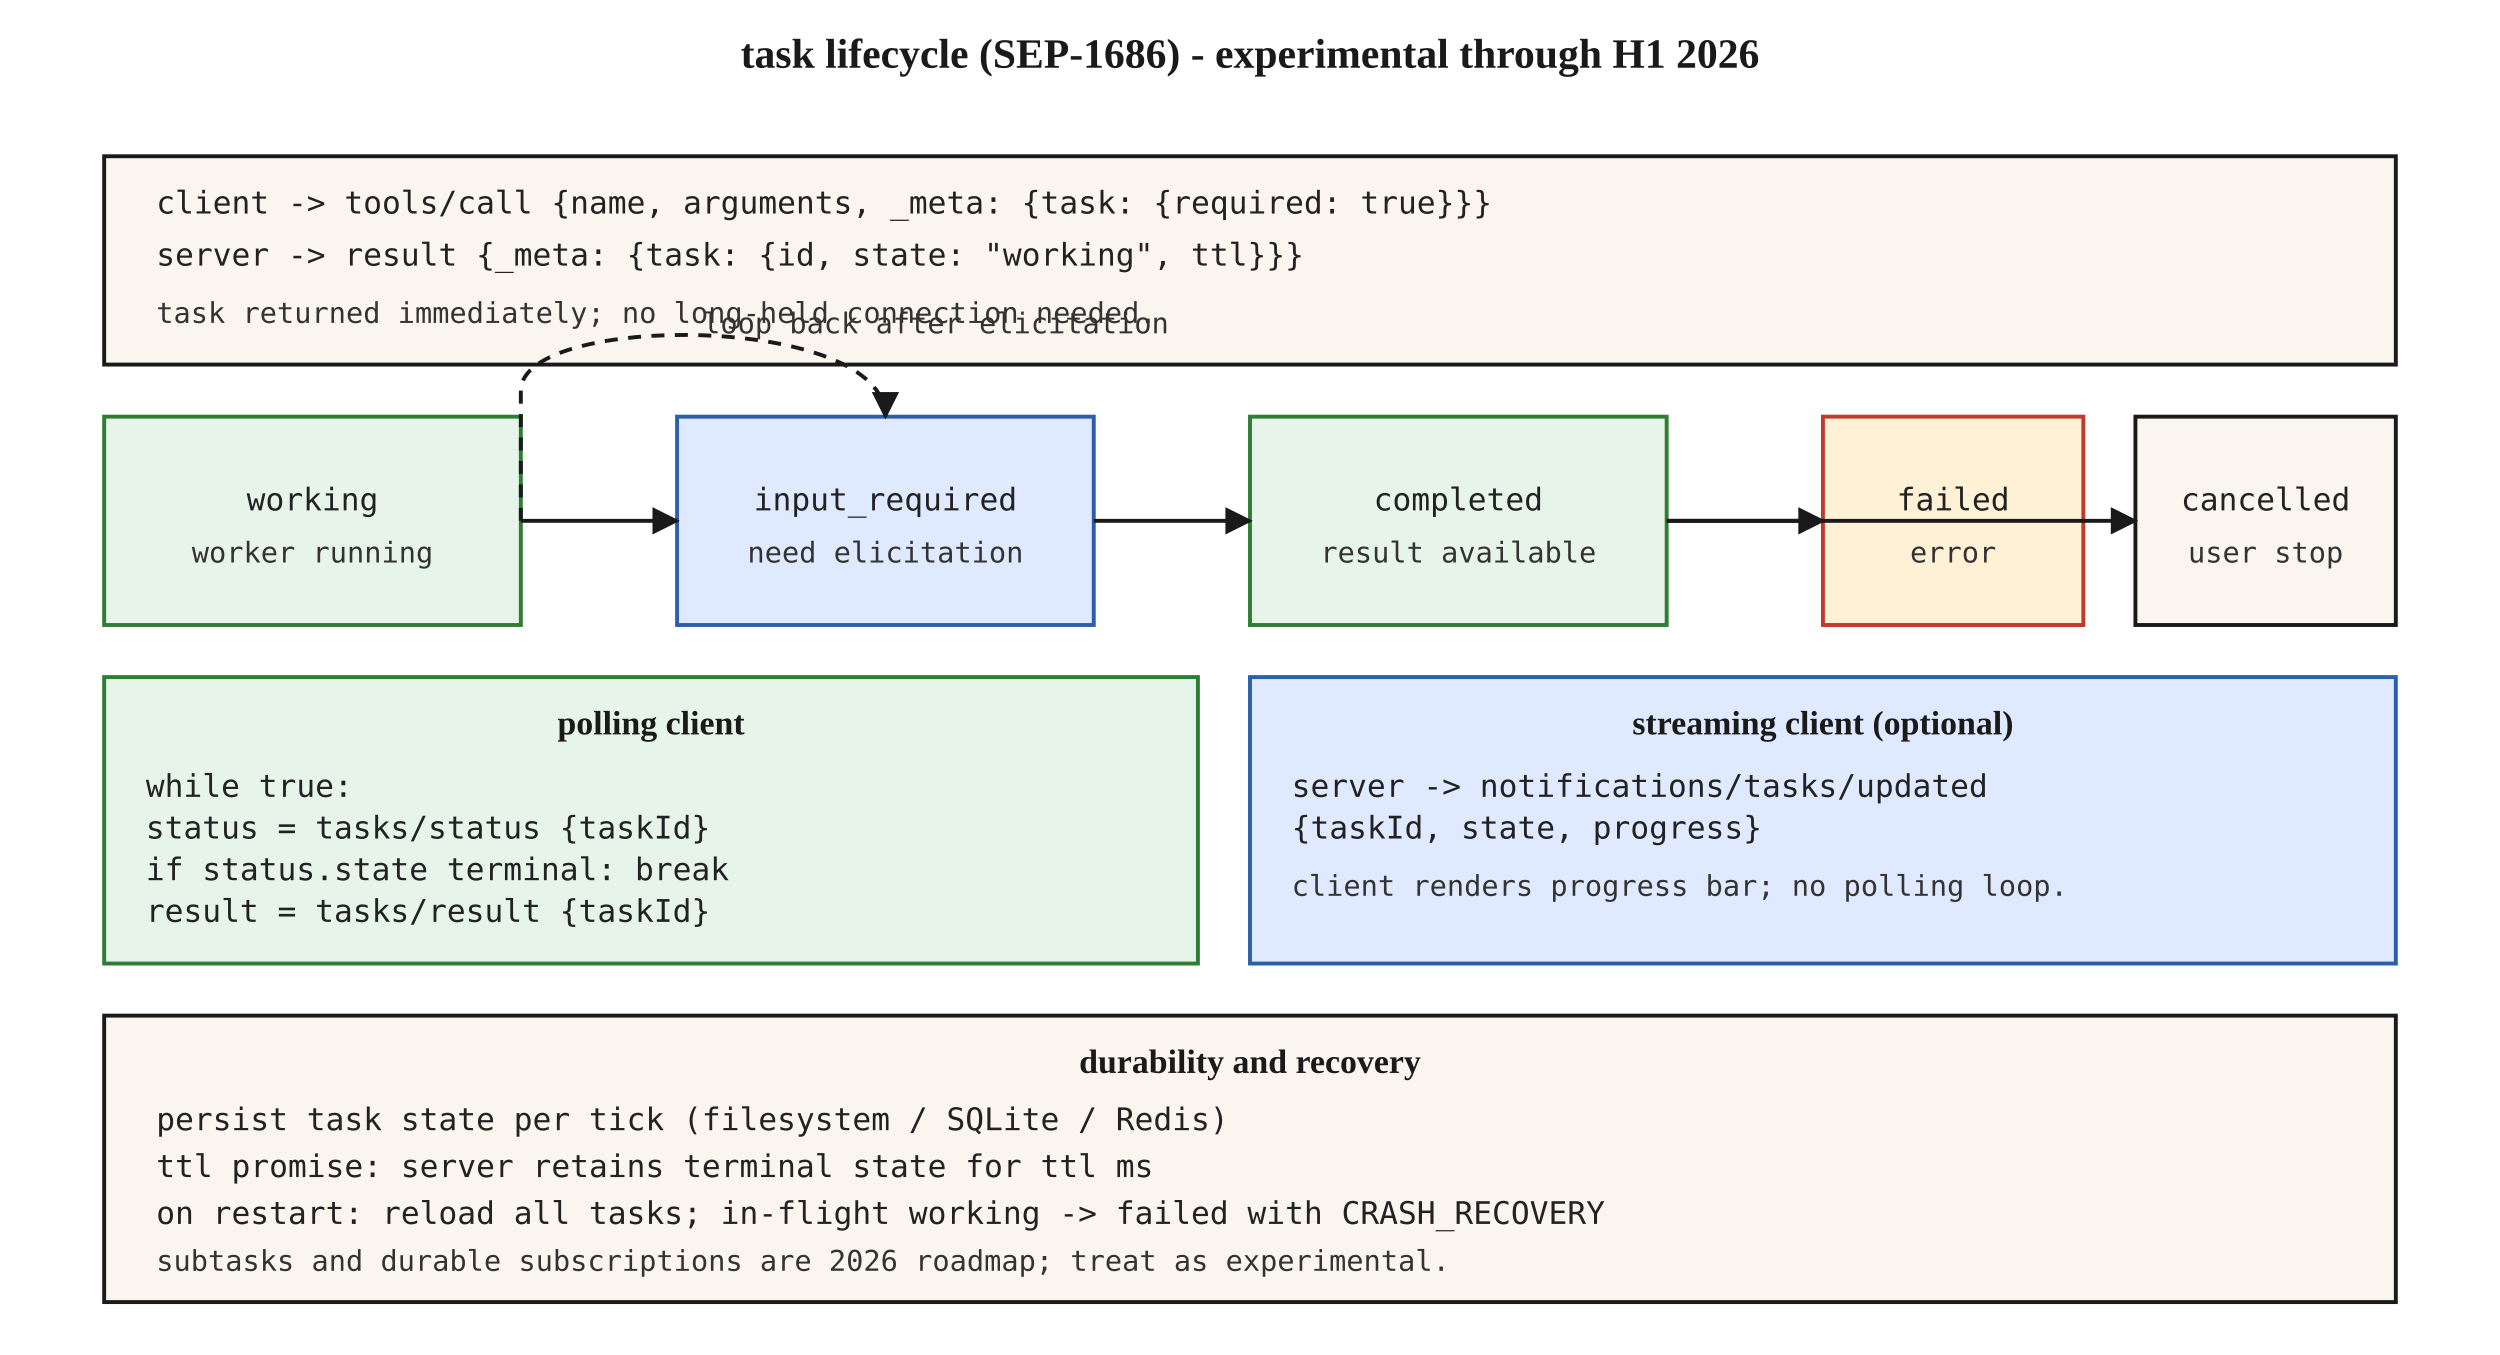
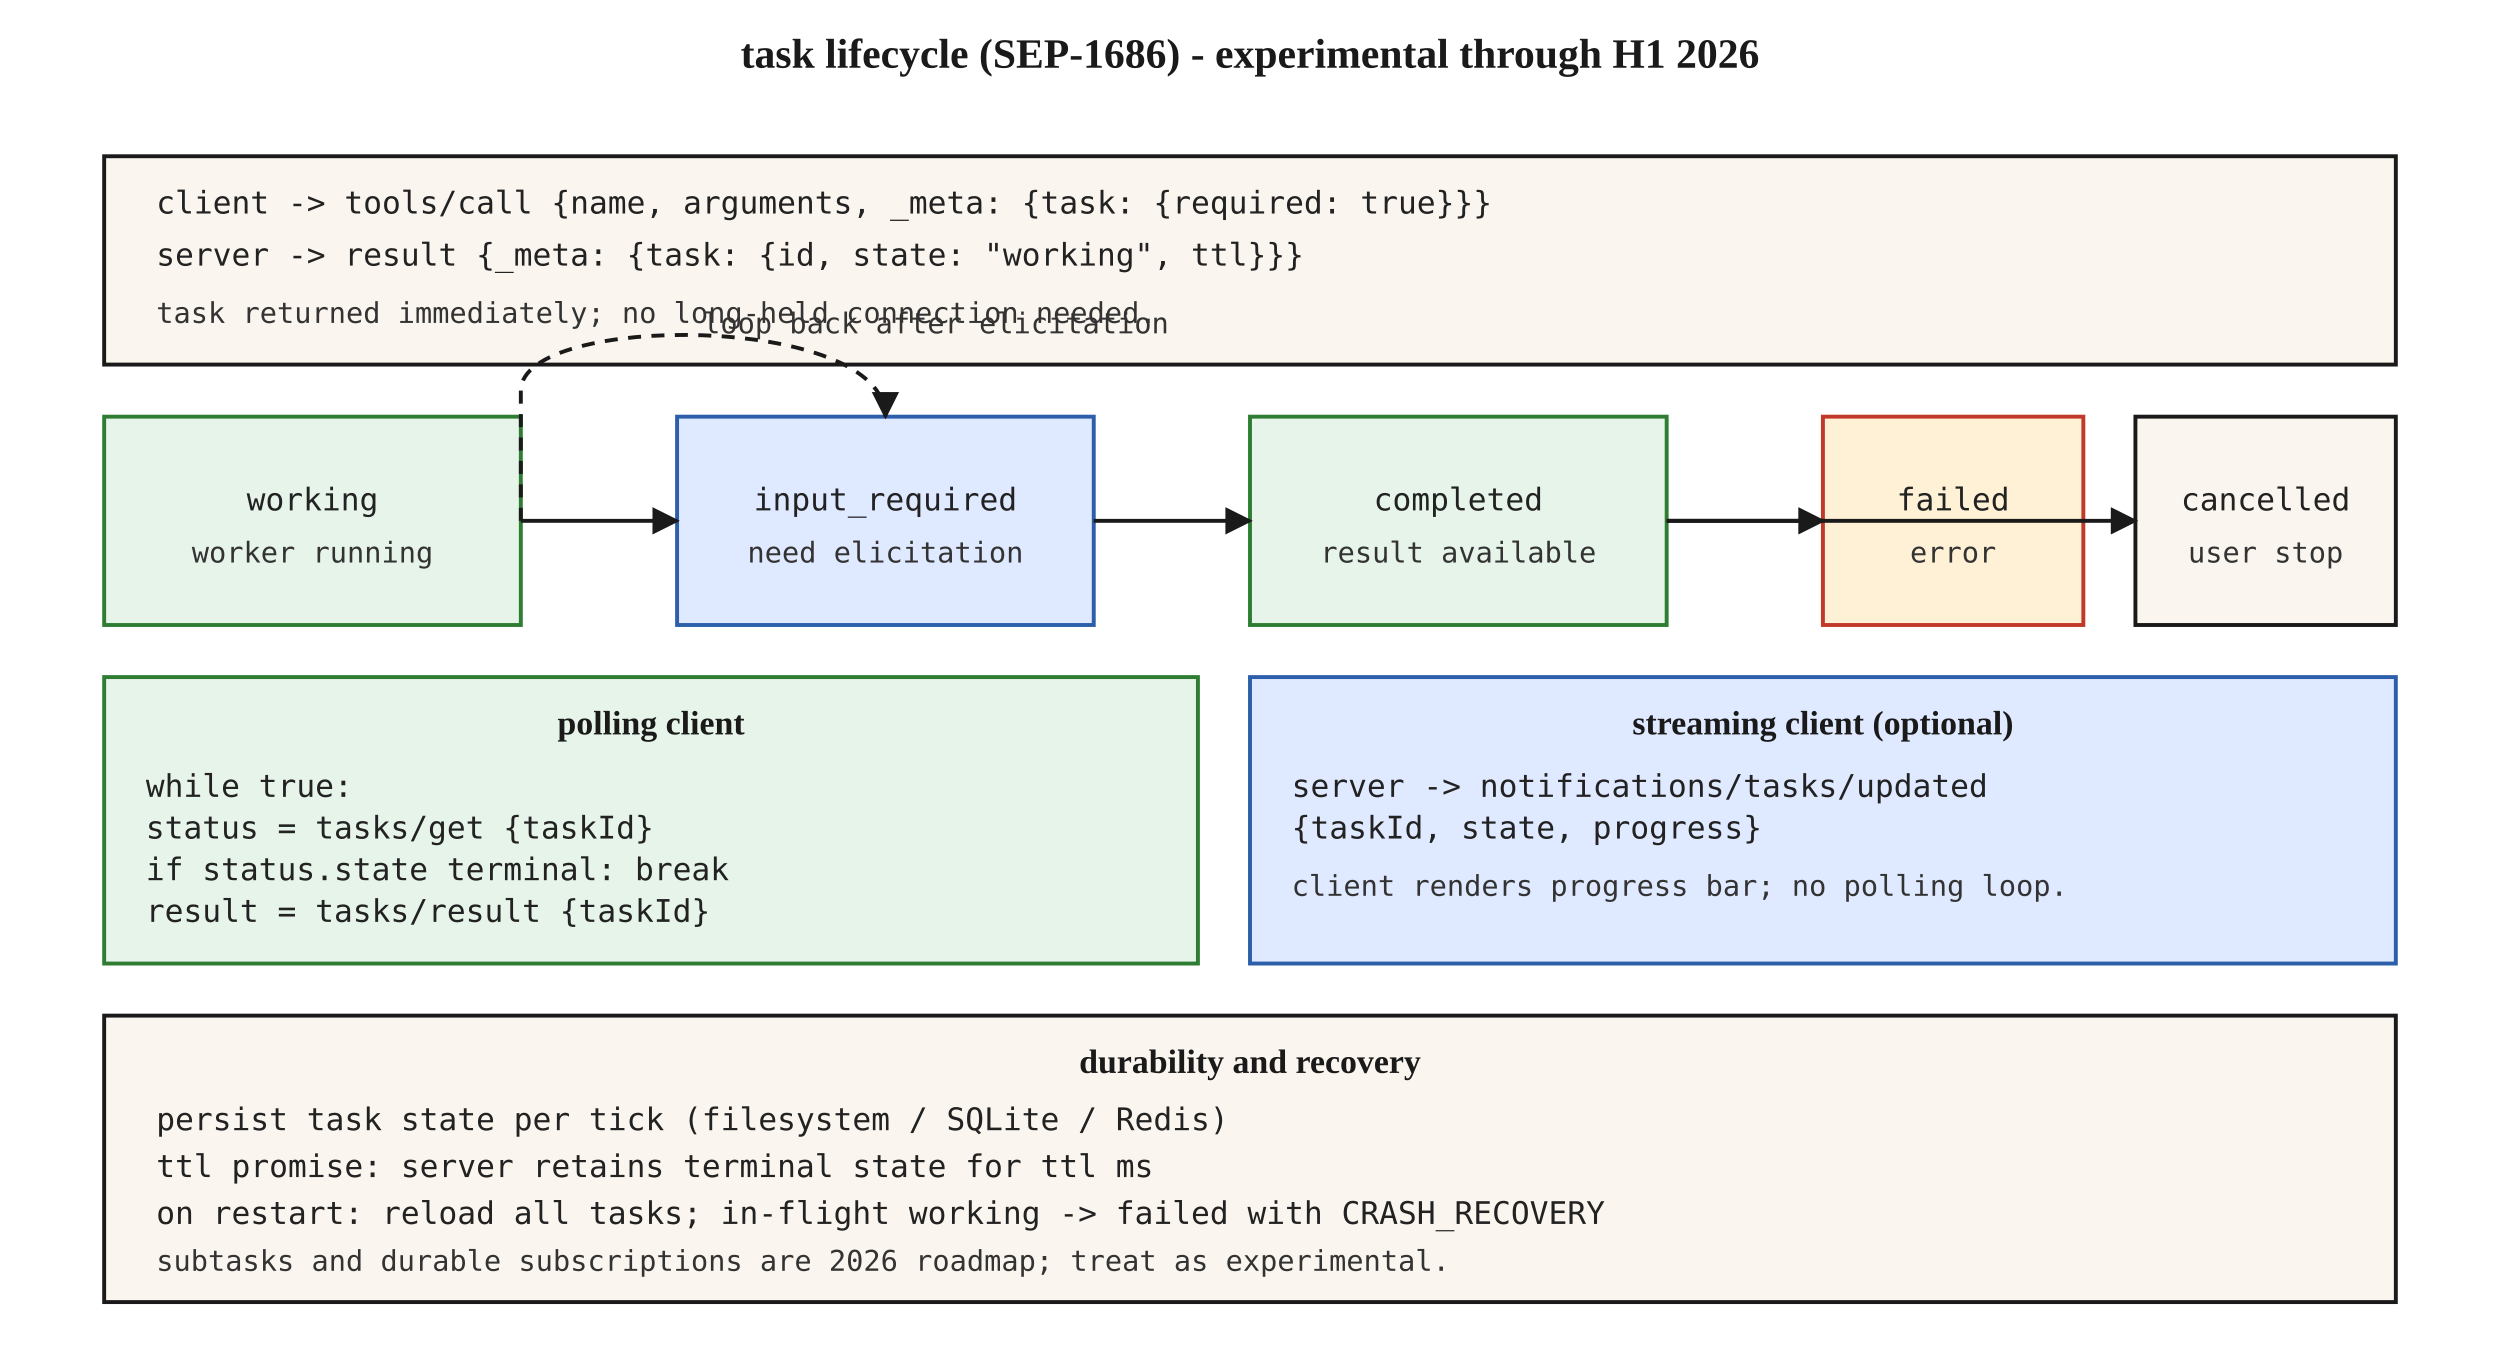
<svg xmlns="http://www.w3.org/2000/svg" viewBox="0 0 960 520" font-family="Georgia, 'Times New Roman', serif">
  <defs>
    <marker id="arrow" viewBox="0 0 10 10" refX="9" refY="5" markerWidth="7" markerHeight="7" orient="auto">
      <path d="M0,0 L10,5 L0,10 z" fill="#1a1a1a" />
    </marker>
    <style>
      .box { fill: #faf6ef; stroke: #1a1a1a; stroke-width: 1.5; }
      .cool { fill: #e6f4ea; stroke: #2e7d32; stroke-width: 1.5; }
      .cold { fill: #dfe9ff; stroke: #2c5ea9; stroke-width: 1.5; }
      .hot { fill: #fff1d6; stroke: #c0392b; stroke-width: 1.5; }
      .title { font-size: 16px; font-weight: 700; fill: #1a1a1a; }
      .head { font-size: 13px; font-weight: 700; fill: #1a1a1a; }
      .step { font-size: 12px; font-family: 'Menlo', monospace; fill: #222; }
      .small { font-size: 11px; font-family: 'Menlo', monospace; fill: #333; }
      .edge { stroke: #1a1a1a; stroke-width: 1.5; fill: none; }
    </style>
  </defs>
  <text x="480" y="26" text-anchor="middle" class="title">task lifecycle (SEP-1686) - experimental through H1 2026</text>
  <rect x="40" y="60" width="880" height="80" class="box" />
  <text x="60" y="82" class="step">client -&gt; tools/call {name, arguments, _meta: {task: {required: true}}}</text>
  <text x="60" y="102" class="step">server -&gt; result {_meta: {task: {id, state: "working", ttl}}}</text>
  <text x="60" y="124" class="small">task returned immediately; no long-held connection needed.</text>
  <rect x="40" y="160" width="160" height="80" class="cool" />
  <text x="120" y="196" text-anchor="middle" class="step">working</text>
  <text x="120" y="216" text-anchor="middle" class="small">worker running</text>
  <rect x="260" y="160" width="160" height="80" class="cold" />
  <text x="340" y="196" text-anchor="middle" class="step">input_required</text>
  <text x="340" y="216" text-anchor="middle" class="small">need elicitation</text>
  <rect x="480" y="160" width="160" height="80" class="cool" />
  <text x="560" y="196" text-anchor="middle" class="step">completed</text>
  <text x="560" y="216" text-anchor="middle" class="small">result available</text>
  <rect x="700" y="160" width="100" height="80" class="hot" />
  <text x="750" y="196" text-anchor="middle" class="step">failed</text>
  <text x="750" y="216" text-anchor="middle" class="small">error</text>
  <rect x="820" y="160" width="100" height="80" class="box" />
  <text x="870" y="196" text-anchor="middle" class="step">cancelled</text>
  <text x="870" y="216" text-anchor="middle" class="small">user stop</text>
  <path d="M200,200 L260,200" class="edge" marker-end="url(#arrow)" />
  <path d="M420,200 L480,200" class="edge" marker-end="url(#arrow)" />
  <path d="M640,200 L700,200" class="edge" marker-end="url(#arrow)" />
  <path d="M640,200 L820,200" class="edge" marker-end="url(#arrow)" />
  <path d="M200,200 L200,150 C200,120 340,120 340,160" class="edge" stroke-dasharray="5,4" marker-end="url(#arrow)" />
  <text x="270" y="128" class="small">loop back after elicitation</text>
  <rect x="40" y="260" width="420" height="110" class="cool" />
  <text x="250" y="282" text-anchor="middle" class="head">polling client</text>
  <text x="56" y="306" class="step">while true:</text>
-   <text x="56" y="322" class="step">  status = tasks/status {taskId}</text>
+   <text x="56" y="322" class="step">  status = tasks/get {taskId}</text>
  <text x="56" y="338" class="step">  if status.state terminal: break</text>
  <text x="56" y="354" class="step">result = tasks/result {taskId}</text>
  <rect x="480" y="260" width="440" height="110" class="cold" />
  <text x="700" y="282" text-anchor="middle" class="head">streaming client (optional)</text>
  <text x="496" y="306" class="step">server -&gt; notifications/tasks/updated</text>
  <text x="496" y="322" class="step">  {taskId, state, progress}</text>
  <text x="496" y="344" class="small">client renders progress bar; no polling loop.</text>
  <rect x="40" y="390" width="880" height="110" class="box" />
  <text x="480" y="412" text-anchor="middle" class="head">durability and recovery</text>
  <text x="60" y="434" class="step">persist task state per tick (filesystem / SQLite / Redis)</text>
  <text x="60" y="452" class="step">ttl promise: server retains terminal state for ttl ms</text>
  <text x="60" y="470" class="step">on restart: reload all tasks; in-flight working -&gt; failed with CRASH_RECOVERY</text>
  <text x="60" y="488" class="small">subtasks and durable subscriptions are 2026 roadmap; treat as experimental.</text>
</svg>
